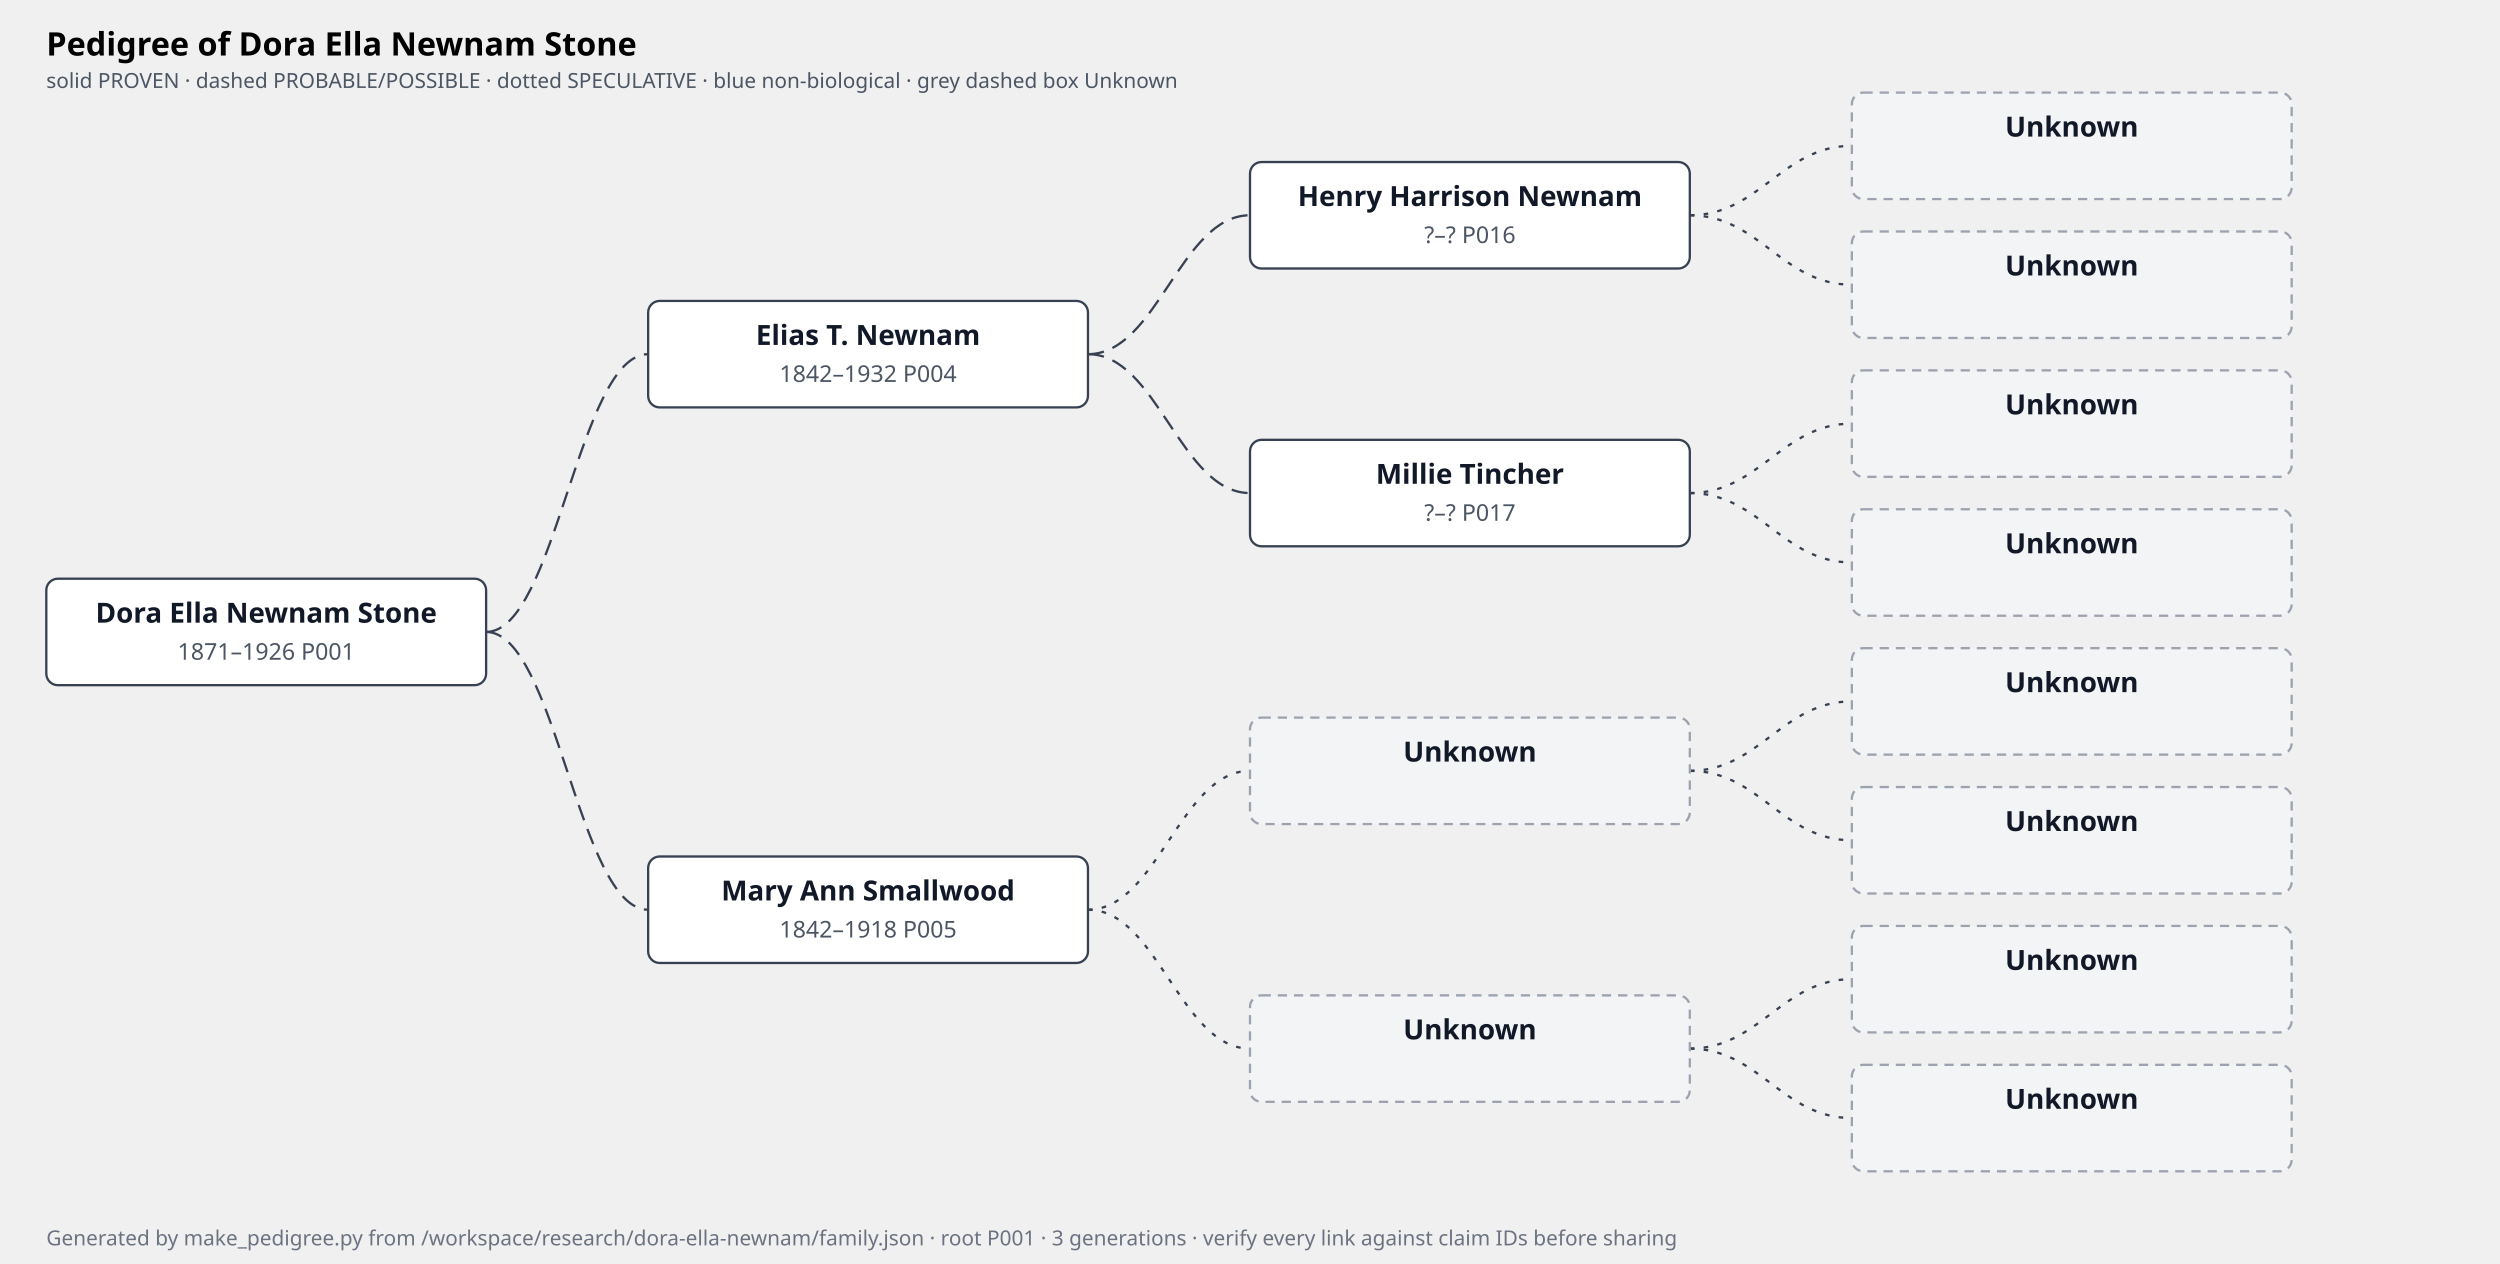
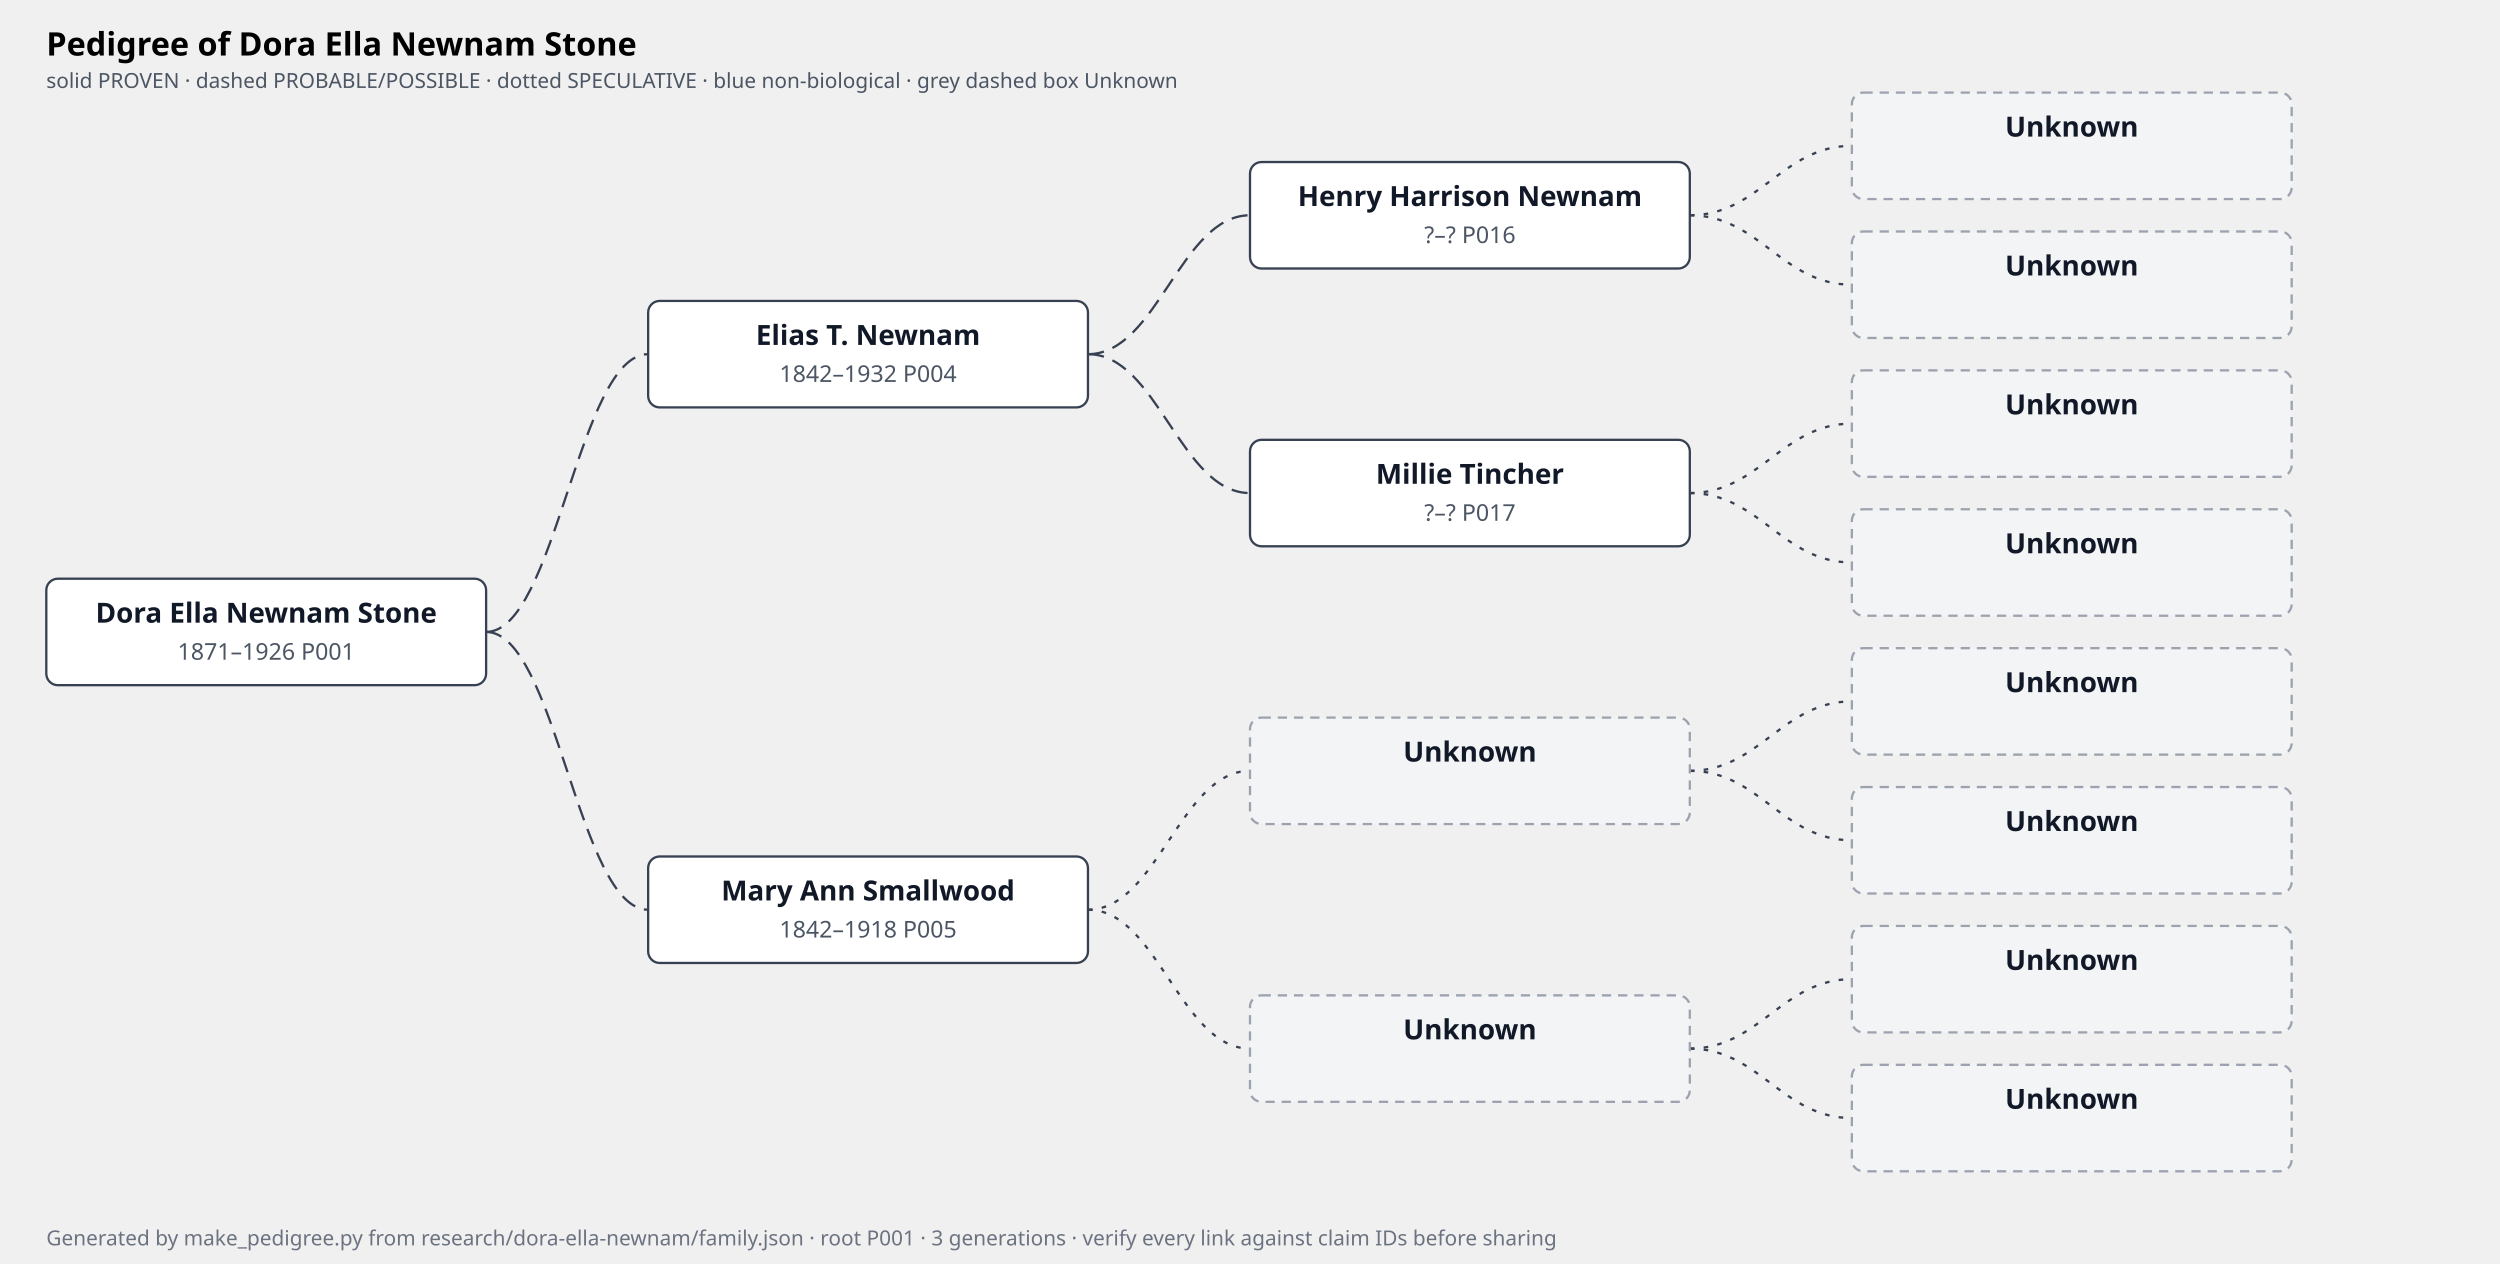
<svg xmlns="http://www.w3.org/2000/svg" width="1080" height="546" viewBox="0 0 1080 546">
  <text x="20" y="24" font-family="sans-serif" font-size="14" font-weight="700">Pedigree of Dora Ella Newnam Stone</text>
  <text x="20" y="38" font-family="sans-serif" font-size="9" fill="#4b5563">solid PROVEN · dashed PROBABLE/POSSIBLE · dotted SPECULATIVE · blue non-biological · grey dashed box Unknown</text>
  <path d="M730,93.0 C760,93.0 770,63.0 800,63.0" fill="none" stroke="#374151" stroke-dasharray="2 4" />
  <path d="M730,93.0 C760,93.0 770,123.0 800,123.0" fill="none" stroke="#374151" stroke-dasharray="2 4" />
  <path d="M730,213.0 C760,213.0 770,183.0 800,183.0" fill="none" stroke="#374151" stroke-dasharray="2 4" />
  <path d="M730,213.0 C760,213.0 770,243.0 800,243.0" fill="none" stroke="#374151" stroke-dasharray="2 4" />
  <path d="M470,153.0 C500,153.0 510,93.0 540,93.0" fill="none" stroke="#374151" stroke-dasharray="7 4" />
  <path d="M470,153.0 C500,153.0 510,213.0 540,213.0" fill="none" stroke="#374151" stroke-dasharray="7 4" />
  <path d="M730,333.0 C760,333.0 770,303.0 800,303.0" fill="none" stroke="#374151" stroke-dasharray="2 4" />
  <path d="M730,333.0 C760,333.0 770,363.0 800,363.0" fill="none" stroke="#374151" stroke-dasharray="2 4" />
  <path d="M730,453.0 C760,453.0 770,423.0 800,423.0" fill="none" stroke="#374151" stroke-dasharray="2 4" />
  <path d="M730,453.0 C760,453.0 770,483.0 800,483.0" fill="none" stroke="#374151" stroke-dasharray="2 4" />
  <path d="M470,393.0 C500,393.0 510,333.0 540,333.0" fill="none" stroke="#374151" stroke-dasharray="2 4" />
  <path d="M470,393.0 C500,393.0 510,453.0 540,453.0" fill="none" stroke="#374151" stroke-dasharray="2 4" />
  <path d="M210,273.0 C240,273.0 250,153.0 280,153.0" fill="none" stroke="#374151" stroke-dasharray="7 4" />
  <path d="M210,273.0 C240,273.0 250,393.0 280,393.0" fill="none" stroke="#374151" stroke-dasharray="7 4" />
  <g>
    <rect x="20" y="250.0" width="190" height="46" rx="5" fill="white" stroke="#374151" />
    <text x="115.0" y="269.0" text-anchor="middle" font-family="sans-serif" font-size="12" font-weight="600" fill="#111827">Dora Ella Newnam Stone</text>
    <text x="115.0" y="285.0" text-anchor="middle" font-family="sans-serif" font-size="10" fill="#4b5563">1871–1926  P001</text>
  </g>
  <g>
    <rect x="280" y="130.0" width="190" height="46" rx="5" fill="white" stroke="#374151" />
    <text x="375.0" y="149.0" text-anchor="middle" font-family="sans-serif" font-size="12" font-weight="600" fill="#111827">Elias T. Newnam</text>
    <text x="375.0" y="165.0" text-anchor="middle" font-family="sans-serif" font-size="10" fill="#4b5563">1842–1932  P004</text>
  </g>
  <g>
    <rect x="540" y="70.0" width="190" height="46" rx="5" fill="white" stroke="#374151" />
    <text x="635.0" y="89.0" text-anchor="middle" font-family="sans-serif" font-size="12" font-weight="600" fill="#111827">Henry Harrison Newnam</text>
    <text x="635.0" y="105.0" text-anchor="middle" font-family="sans-serif" font-size="10" fill="#4b5563">?–?  P016</text>
  </g>
  <g>
    <rect x="800" y="40" width="190" height="46" rx="5" fill="#f3f4f6" stroke="#9ca3af" stroke-dasharray="4 3" />
    <text x="895.0" y="59" text-anchor="middle" font-family="sans-serif" font-size="12" font-weight="600" fill="#111827">Unknown</text>
    <text x="895.0" y="75" text-anchor="middle" font-family="sans-serif" font-size="10" fill="#4b5563" />
  </g>
  <g>
    <rect x="800" y="100" width="190" height="46" rx="5" fill="#f3f4f6" stroke="#9ca3af" stroke-dasharray="4 3" />
    <text x="895.0" y="119" text-anchor="middle" font-family="sans-serif" font-size="12" font-weight="600" fill="#111827">Unknown</text>
    <text x="895.0" y="135" text-anchor="middle" font-family="sans-serif" font-size="10" fill="#4b5563" />
  </g>
  <g>
    <rect x="540" y="190.0" width="190" height="46" rx="5" fill="white" stroke="#374151" />
    <text x="635.0" y="209.0" text-anchor="middle" font-family="sans-serif" font-size="12" font-weight="600" fill="#111827">Millie Tincher</text>
    <text x="635.0" y="225.0" text-anchor="middle" font-family="sans-serif" font-size="10" fill="#4b5563">?–?  P017</text>
  </g>
  <g>
    <rect x="800" y="160" width="190" height="46" rx="5" fill="#f3f4f6" stroke="#9ca3af" stroke-dasharray="4 3" />
    <text x="895.0" y="179" text-anchor="middle" font-family="sans-serif" font-size="12" font-weight="600" fill="#111827">Unknown</text>
    <text x="895.0" y="195" text-anchor="middle" font-family="sans-serif" font-size="10" fill="#4b5563" />
  </g>
  <g>
    <rect x="800" y="220" width="190" height="46" rx="5" fill="#f3f4f6" stroke="#9ca3af" stroke-dasharray="4 3" />
    <text x="895.0" y="239" text-anchor="middle" font-family="sans-serif" font-size="12" font-weight="600" fill="#111827">Unknown</text>
    <text x="895.0" y="255" text-anchor="middle" font-family="sans-serif" font-size="10" fill="#4b5563" />
  </g>
  <g>
    <rect x="280" y="370.0" width="190" height="46" rx="5" fill="white" stroke="#374151" />
    <text x="375.0" y="389.0" text-anchor="middle" font-family="sans-serif" font-size="12" font-weight="600" fill="#111827">Mary Ann Smallwood</text>
    <text x="375.0" y="405.0" text-anchor="middle" font-family="sans-serif" font-size="10" fill="#4b5563">1842–1918  P005</text>
  </g>
  <g>
    <rect x="540" y="310.0" width="190" height="46" rx="5" fill="#f3f4f6" stroke="#9ca3af" stroke-dasharray="4 3" />
    <text x="635.0" y="329.0" text-anchor="middle" font-family="sans-serif" font-size="12" font-weight="600" fill="#111827">Unknown</text>
    <text x="635.0" y="345.0" text-anchor="middle" font-family="sans-serif" font-size="10" fill="#4b5563" />
  </g>
  <g>
    <rect x="800" y="280" width="190" height="46" rx="5" fill="#f3f4f6" stroke="#9ca3af" stroke-dasharray="4 3" />
    <text x="895.0" y="299" text-anchor="middle" font-family="sans-serif" font-size="12" font-weight="600" fill="#111827">Unknown</text>
    <text x="895.0" y="315" text-anchor="middle" font-family="sans-serif" font-size="10" fill="#4b5563" />
  </g>
  <g>
    <rect x="800" y="340" width="190" height="46" rx="5" fill="#f3f4f6" stroke="#9ca3af" stroke-dasharray="4 3" />
    <text x="895.0" y="359" text-anchor="middle" font-family="sans-serif" font-size="12" font-weight="600" fill="#111827">Unknown</text>
    <text x="895.0" y="375" text-anchor="middle" font-family="sans-serif" font-size="10" fill="#4b5563" />
  </g>
  <g>
    <rect x="540" y="430.0" width="190" height="46" rx="5" fill="#f3f4f6" stroke="#9ca3af" stroke-dasharray="4 3" />
    <text x="635.0" y="449.0" text-anchor="middle" font-family="sans-serif" font-size="12" font-weight="600" fill="#111827">Unknown</text>
    <text x="635.0" y="465.0" text-anchor="middle" font-family="sans-serif" font-size="10" fill="#4b5563" />
  </g>
  <g>
    <rect x="800" y="400" width="190" height="46" rx="5" fill="#f3f4f6" stroke="#9ca3af" stroke-dasharray="4 3" />
    <text x="895.0" y="419" text-anchor="middle" font-family="sans-serif" font-size="12" font-weight="600" fill="#111827">Unknown</text>
    <text x="895.0" y="435" text-anchor="middle" font-family="sans-serif" font-size="10" fill="#4b5563" />
  </g>
  <g>
    <rect x="800" y="460" width="190" height="46" rx="5" fill="#f3f4f6" stroke="#9ca3af" stroke-dasharray="4 3" />
    <text x="895.0" y="479" text-anchor="middle" font-family="sans-serif" font-size="12" font-weight="600" fill="#111827">Unknown</text>
    <text x="895.0" y="495" text-anchor="middle" font-family="sans-serif" font-size="10" fill="#4b5563" />
  </g>
-   <text x="20" y="538" font-family="sans-serif" font-size="9" fill="#6b7280">Generated by make_pedigree.py from /workspace/research/dora-ella-newnam/family.json · root P001 · 3 generations · verify every link against claim IDs before sharing</text>
+   <text x="20" y="538" font-family="sans-serif" font-size="9" fill="#6b7280">Generated by make_pedigree.py from research/dora-ella-newnam/family.json · root P001 · 3 generations · verify every link against claim IDs before sharing</text>
</svg>
